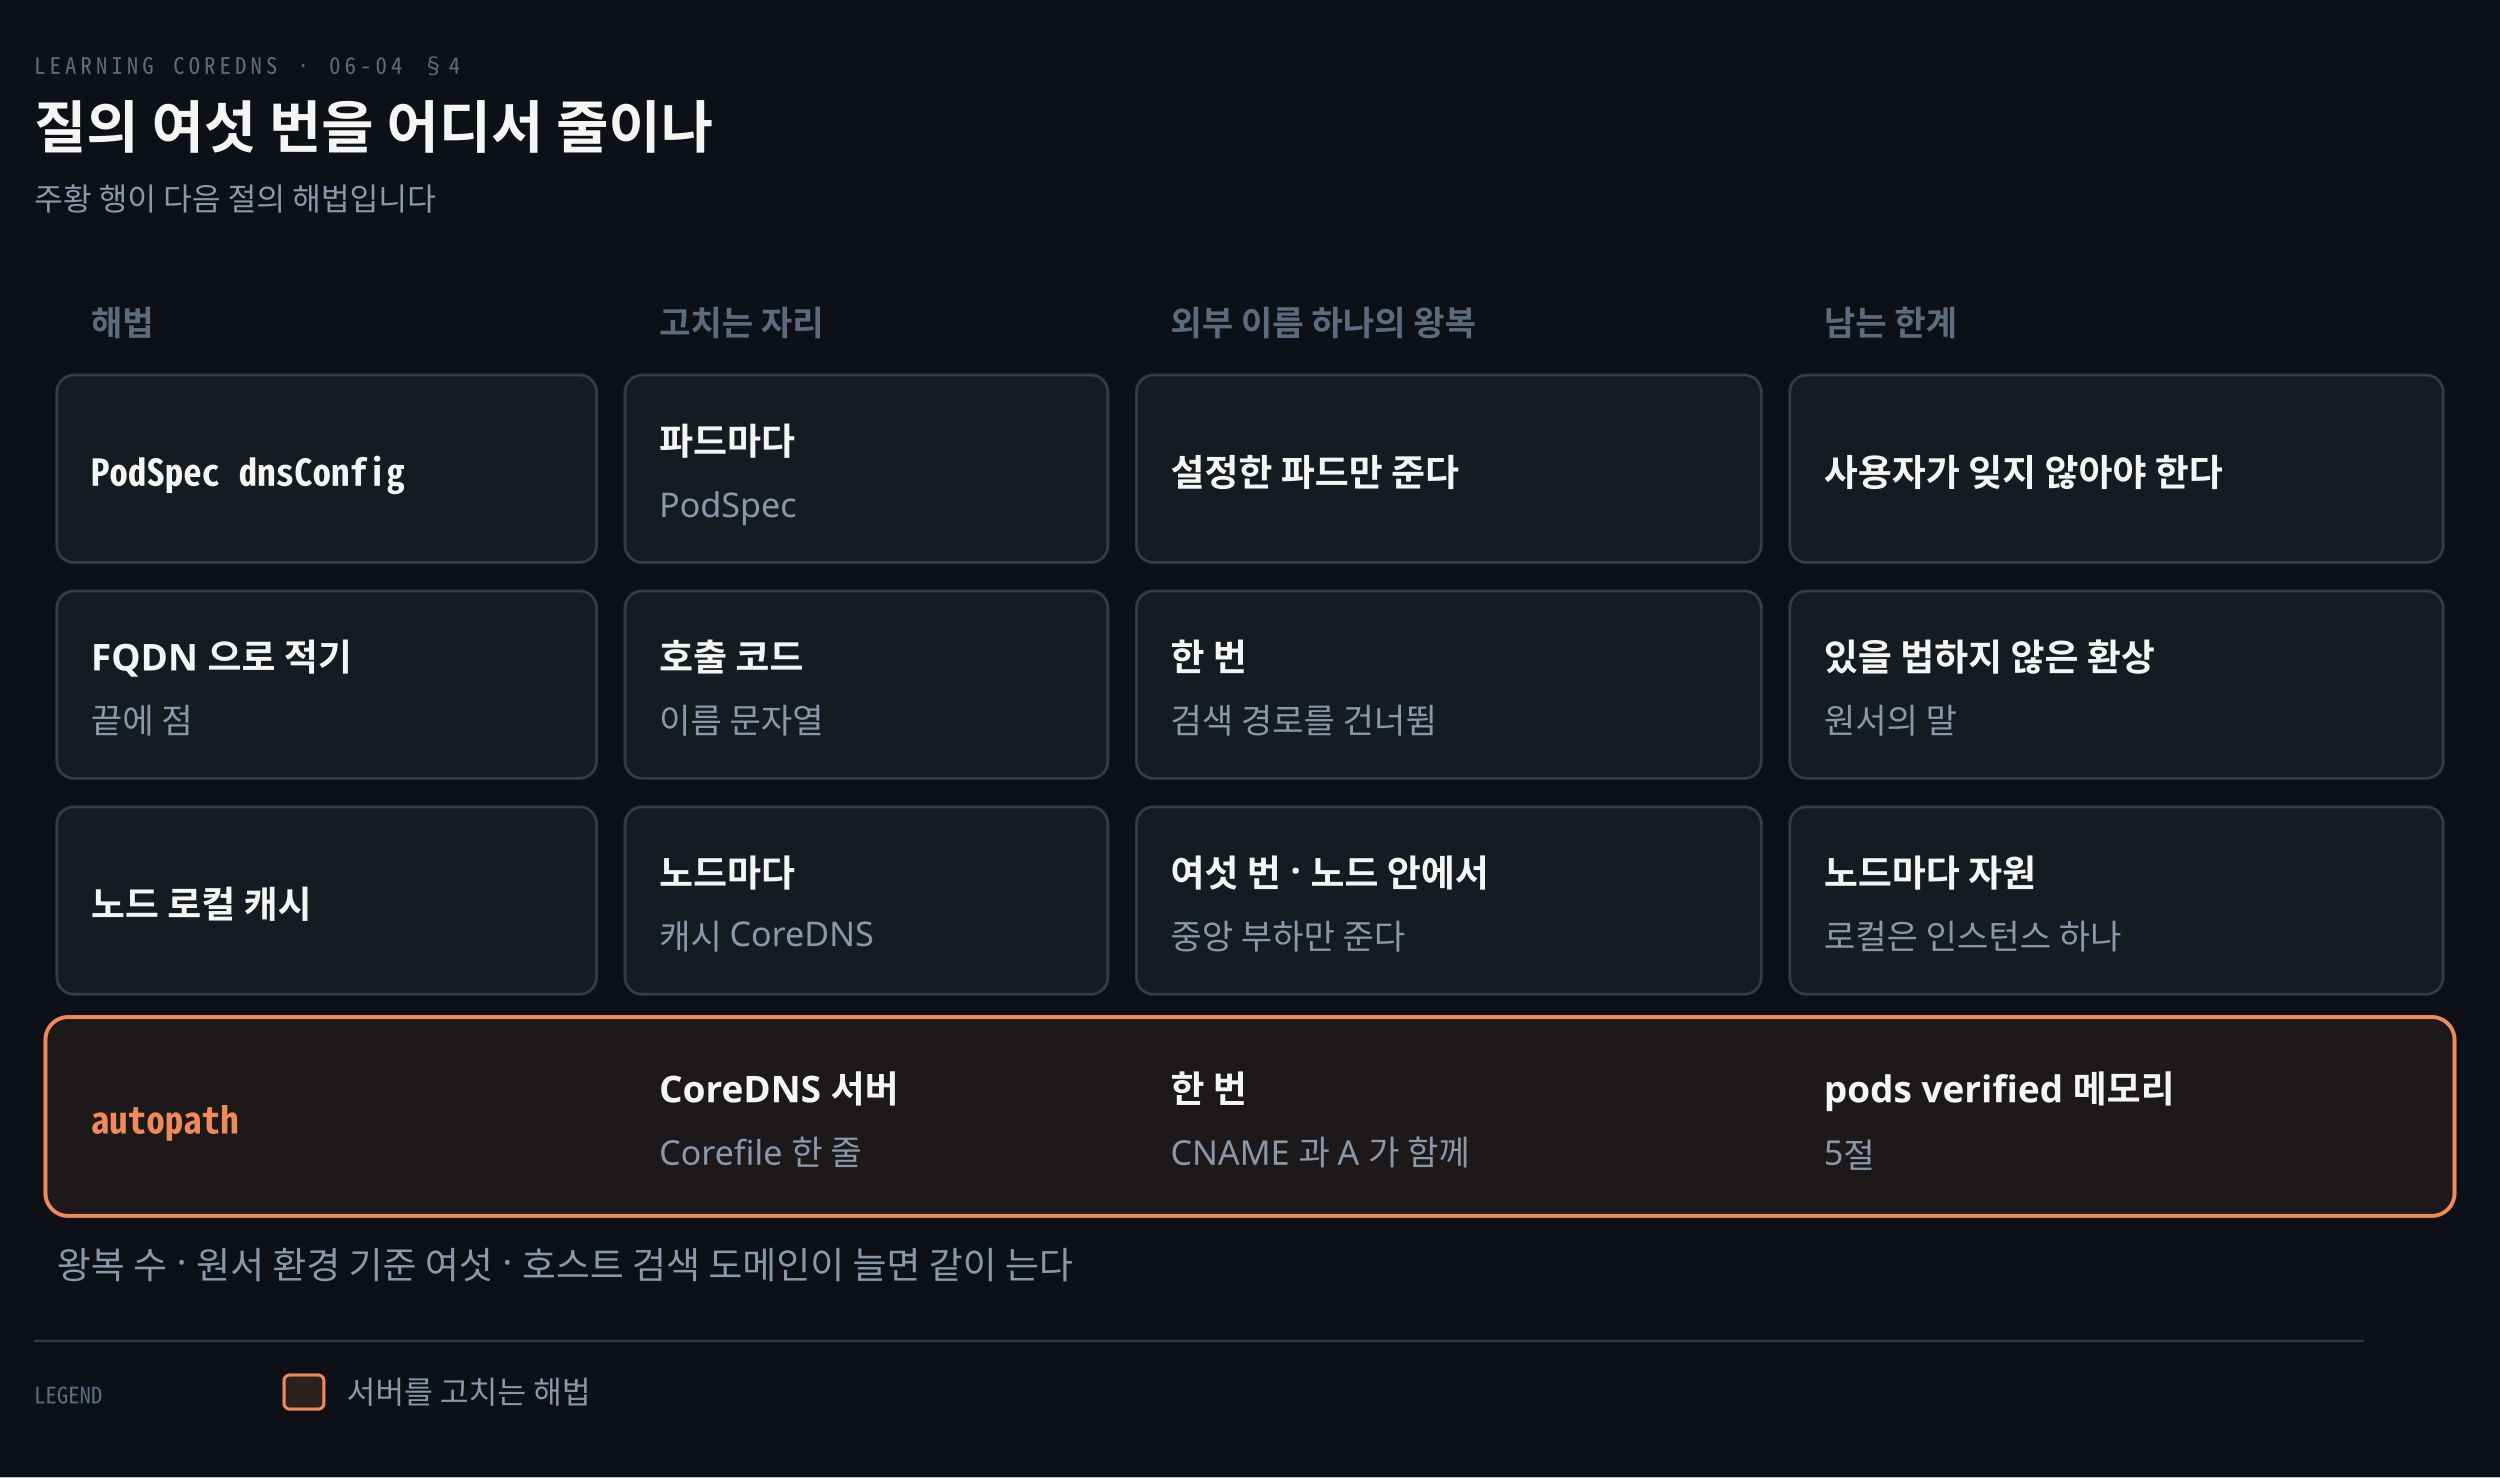
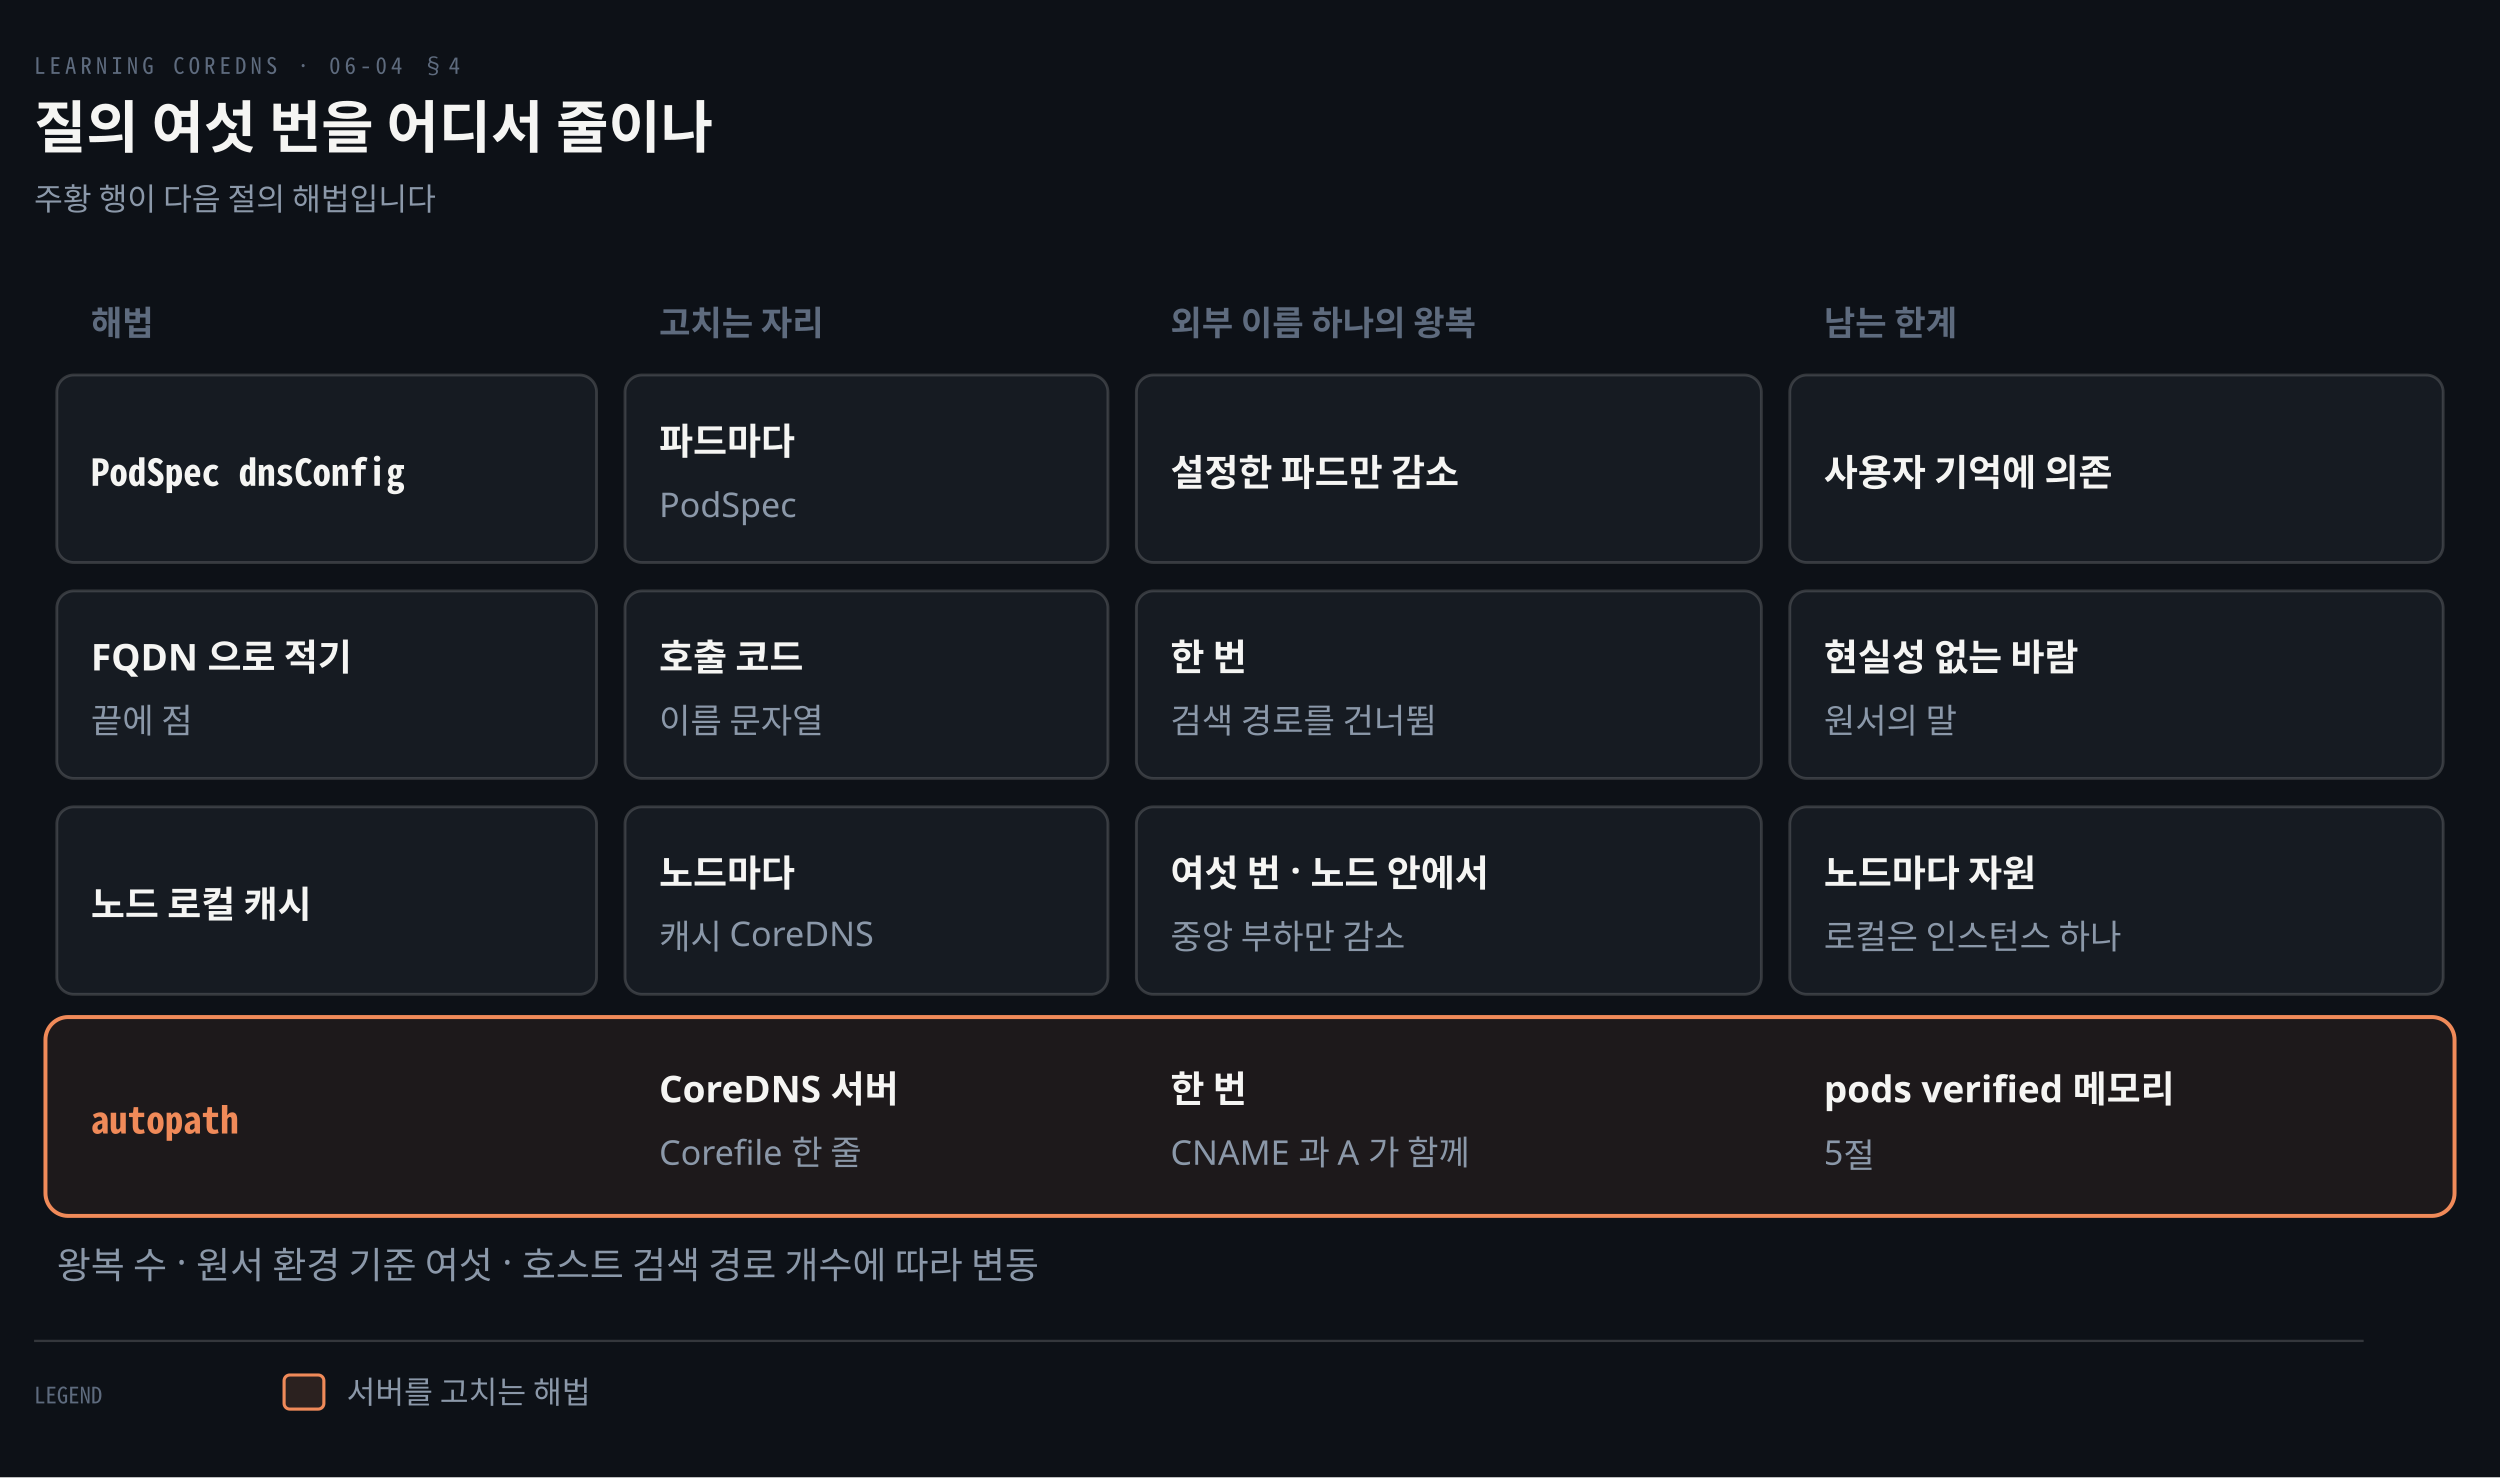
<svg xmlns="http://www.w3.org/2000/svg" viewBox="0 0 880 520" width="100%" role="img" aria-labelledby="dt dd">
  <defs>
    <marker id="ar" viewBox="0 0 8 8" refX="7" refY="4" markerWidth="6.5" markerHeight="6.5" orient="auto">
      <path d="M0 0 L8 4 L0 8 z" fill="#8B98A9" />
    </marker>
    <marker id="ok" viewBox="0 0 8 8" refX="7" refY="4" markerWidth="6.5" markerHeight="6.5" orient="auto">
      <path d="M0 0 L8 4 L0 8 z" fill="#3FB98C" />
    </marker>
    <marker id="warn" viewBox="0 0 8 8" refX="7" refY="4" markerWidth="6.5" markerHeight="6.5" orient="auto">
      <path d="M0 0 L8 4 L0 8 z" fill="#E3B341" />
    </marker>
    <marker id="bad" viewBox="0 0 8 8" refX="7" refY="4" markerWidth="6.5" markerHeight="6.5" orient="auto">
      <path d="M0 0 L8 4 L0 8 z" fill="#F0616D" />
    </marker>
    <marker id="info" viewBox="0 0 8 8" refX="7" refY="4" markerWidth="6.5" markerHeight="6.5" orient="auto">
      <path d="M0 0 L8 4 L0 8 z" fill="#6A95D8" />
    </marker>
    <marker id="acc" viewBox="0 0 8 8" refX="7" refY="4" markerWidth="6.5" markerHeight="6.5" orient="auto">
      <path d="M0 0 L8 4 L0 8 z" fill="#F08A59" />
    </marker>
    <marker id="soft" viewBox="0 0 8 8" refX="7" refY="4" markerWidth="6.5" markerHeight="6.5" orient="auto">
      <path d="M0 0 L8 4 L0 8 z" fill="#5E6B7E" />
    </marker>
  </defs>
  <rect width="880" height="520" fill="#0D1117" />
  <text x="12" y="26" font-family="'Geist Mono','Noto Sans Mono CJK KR',monospace" font-size="8" letter-spacing="0.18em" fill="#5E6B7E">LEARNING COREDNS · 06-04 §4</text>
  <text x="12" y="52" font-family="'Geist','Apple SD Gothic Neo','Noto Sans KR','Malgun Gothic',sans-serif" font-size="20" font-weight="600" fill="#F5F5F3">질의 여섯 번을 어디서 줄이나</text>
  <text x="12" y="74" font-family="'Geist','Apple SD Gothic Neo','Noto Sans KR','Malgun Gothic',sans-serif" font-size="11" fill="#8B98A9">주황 행이 다음 절의 해법입니다</text>
  <text x="32" y="118" text-anchor="start" font-family="'Geist','Apple SD Gothic Neo','Noto Sans KR','Malgun Gothic',sans-serif" font-size="12" font-weight="600" fill="#5E6B7E">해법</text>
  <text x="232" y="118" text-anchor="start" font-family="'Geist','Apple SD Gothic Neo','Noto Sans KR','Malgun Gothic',sans-serif" font-size="12" font-weight="600" fill="#5E6B7E">고치는 자리</text>
  <text x="412" y="118" text-anchor="start" font-family="'Geist','Apple SD Gothic Neo','Noto Sans KR','Malgun Gothic',sans-serif" font-size="12" font-weight="600" fill="#5E6B7E">외부 이름 하나의 왕복</text>
  <text x="642" y="118" text-anchor="start" font-family="'Geist','Apple SD Gothic Neo','Noto Sans KR','Malgun Gothic',sans-serif" font-size="12" font-weight="600" fill="#5E6B7E">남는 한계</text>
  <rect x="20" y="132" width="190" height="66" rx="6" fill="#161B22" stroke="rgba(191,192,192,0.22)" stroke-width="1.0" />
  <text x="32" y="171" text-anchor="start" font-family="'Geist Mono','Noto Sans Mono CJK KR',monospace" font-size="13" font-weight="600" fill="#F5F5F3">PodSpec dnsConfig</text>
  <rect x="220" y="132" width="170" height="66" rx="6" fill="#161B22" stroke="rgba(191,192,192,0.22)" stroke-width="1.0" />
  <text x="232" y="160" text-anchor="start" font-family="'Geist','Apple SD Gothic Neo','Noto Sans KR','Malgun Gothic',sans-serif" font-size="13" font-weight="600" fill="#F5F5F3">파드마다</text>
  <text x="232" y="182" text-anchor="start" font-family="'Geist','Apple SD Gothic Neo','Noto Sans KR','Malgun Gothic',sans-serif" font-size="12" font-weight="400" fill="#8B98A9">PodSpec</text>
  <rect x="400" y="132" width="220" height="66" rx="6" fill="#161B22" stroke="rgba(191,192,192,0.22)" stroke-width="1.0" />
-   <text x="412" y="171" text-anchor="start" font-family="'Geist','Apple SD Gothic Neo','Noto Sans KR','Malgun Gothic',sans-serif" font-size="13" font-weight="600" fill="#F5F5F3">설정한 파드만 준다</text>
+   <text x="412" y="171" text-anchor="start" font-family="'Geist','Apple SD Gothic Neo','Noto Sans KR','Malgun Gothic',sans-serif" font-size="13" font-weight="600" fill="#F5F5F3">설정한 파드만 감소</text>
  <rect x="630" y="132" width="230" height="66" rx="6" fill="#161B22" stroke="rgba(191,192,192,0.22)" stroke-width="1.0" />
-   <text x="642" y="171" text-anchor="start" font-family="'Geist','Apple SD Gothic Neo','Noto Sans KR','Malgun Gothic',sans-serif" font-size="13" font-weight="600" fill="#F5F5F3">사용자가 잊지 않아야 한다</text>
+   <text x="642" y="171" text-anchor="start" font-family="'Geist','Apple SD Gothic Neo','Noto Sans KR','Malgun Gothic',sans-serif" font-size="13" font-weight="600" fill="#F5F5F3">사용자 기억에 의존</text>
  <rect x="20" y="208" width="190" height="66" rx="6" fill="#161B22" stroke="rgba(191,192,192,0.22)" stroke-width="1.0" />
  <text x="32" y="236" text-anchor="start" font-family="'Geist','Apple SD Gothic Neo','Noto Sans KR','Malgun Gothic',sans-serif" font-size="13" font-weight="600" fill="#F5F5F3">FQDN 으로 적기</text>
  <text x="32" y="258" text-anchor="start" font-family="'Geist','Apple SD Gothic Neo','Noto Sans KR','Malgun Gothic',sans-serif" font-size="12" font-weight="400" fill="#8B98A9">끝에 점</text>
  <rect x="220" y="208" width="170" height="66" rx="6" fill="#161B22" stroke="rgba(191,192,192,0.22)" stroke-width="1.0" />
  <text x="232" y="236" text-anchor="start" font-family="'Geist','Apple SD Gothic Neo','Noto Sans KR','Malgun Gothic',sans-serif" font-size="13" font-weight="600" fill="#F5F5F3">호출 코드</text>
  <text x="232" y="258" text-anchor="start" font-family="'Geist','Apple SD Gothic Neo','Noto Sans KR','Malgun Gothic',sans-serif" font-size="12" font-weight="400" fill="#8B98A9">이름 문자열</text>
  <rect x="400" y="208" width="220" height="66" rx="6" fill="#161B22" stroke="rgba(191,192,192,0.22)" stroke-width="1.0" />
  <text x="412" y="236" text-anchor="start" font-family="'Geist','Apple SD Gothic Neo','Noto Sans KR','Malgun Gothic',sans-serif" font-size="13" font-weight="600" fill="#F5F5F3">한 번</text>
  <text x="412" y="258" text-anchor="start" font-family="'Geist','Apple SD Gothic Neo','Noto Sans KR','Malgun Gothic',sans-serif" font-size="12" font-weight="400" fill="#8B98A9">검색 경로를 건너뜀</text>
  <rect x="630" y="208" width="230" height="66" rx="6" fill="#161B22" stroke="rgba(191,192,192,0.22)" stroke-width="1.0" />
-   <text x="642" y="236" text-anchor="start" font-family="'Geist','Apple SD Gothic Neo','Noto Sans KR','Malgun Gothic',sans-serif" font-size="13" font-weight="600" fill="#F5F5F3">있을 법하지 않은 환상</text>
+   <text x="642" y="236" text-anchor="start" font-family="'Geist','Apple SD Gothic Neo','Noto Sans KR','Malgun Gothic',sans-serif" font-size="13" font-weight="600" fill="#F5F5F3">현실성 없는 바람</text>
  <text x="642" y="258" text-anchor="start" font-family="'Geist','Apple SD Gothic Neo','Noto Sans KR','Malgun Gothic',sans-serif" font-size="12" font-weight="400" fill="#8B98A9">원서의 말</text>
  <rect x="20" y="284" width="190" height="66" rx="6" fill="#161B22" stroke="rgba(191,192,192,0.22)" stroke-width="1.0" />
  <text x="32" y="323" text-anchor="start" font-family="'Geist','Apple SD Gothic Neo','Noto Sans KR','Malgun Gothic',sans-serif" font-size="13" font-weight="600" fill="#F5F5F3">노드 로컬 캐시</text>
  <rect x="220" y="284" width="170" height="66" rx="6" fill="#161B22" stroke="rgba(191,192,192,0.22)" stroke-width="1.0" />
  <text x="232" y="312" text-anchor="start" font-family="'Geist','Apple SD Gothic Neo','Noto Sans KR','Malgun Gothic',sans-serif" font-size="13" font-weight="600" fill="#F5F5F3">노드마다</text>
  <text x="232" y="334" text-anchor="start" font-family="'Geist','Apple SD Gothic Neo','Noto Sans KR','Malgun Gothic',sans-serif" font-size="12" font-weight="400" fill="#8B98A9">캐시 CoreDNS</text>
  <rect x="400" y="284" width="220" height="66" rx="6" fill="#161B22" stroke="rgba(191,192,192,0.22)" stroke-width="1.0" />
  <text x="412" y="312" text-anchor="start" font-family="'Geist','Apple SD Gothic Neo','Noto Sans KR','Malgun Gothic',sans-serif" font-size="13" font-weight="600" fill="#F5F5F3">여섯 번 · 노드 안에서</text>
-   <text x="412" y="334" text-anchor="start" font-family="'Geist','Apple SD Gothic Neo','Noto Sans KR','Malgun Gothic',sans-serif" font-size="12" font-weight="400" fill="#8B98A9">중앙 부하만 준다</text>
+   <text x="412" y="334" text-anchor="start" font-family="'Geist','Apple SD Gothic Neo','Noto Sans KR','Malgun Gothic',sans-serif" font-size="12" font-weight="400" fill="#8B98A9">중앙 부하만 감소</text>
  <rect x="630" y="284" width="230" height="66" rx="6" fill="#161B22" stroke="rgba(191,192,192,0.22)" stroke-width="1.0" />
  <text x="642" y="312" text-anchor="start" font-family="'Geist','Apple SD Gothic Neo','Noto Sans KR','Malgun Gothic',sans-serif" font-size="13" font-weight="600" fill="#F5F5F3">노드마다 자원</text>
  <text x="642" y="334" text-anchor="start" font-family="'Geist','Apple SD Gothic Neo','Noto Sans KR','Malgun Gothic',sans-serif" font-size="12" font-weight="400" fill="#8B98A9">로컬은 인스턴스 하나</text>
  <rect x="16" y="358" width="848" height="70" rx="8" fill="#F08A5912" stroke="#F08A59" stroke-width="1.4" />
  <text x="32" y="399" text-anchor="start" font-family="'Geist Mono','Noto Sans Mono CJK KR',monospace" font-size="13" font-weight="600" fill="#F08A59">autopath</text>
  <text x="232" y="388" text-anchor="start" font-family="'Geist','Apple SD Gothic Neo','Noto Sans KR','Malgun Gothic',sans-serif" font-size="13" font-weight="600" fill="#F5F5F3">CoreDNS 서버</text>
  <text x="232" y="410" text-anchor="start" font-family="'Geist','Apple SD Gothic Neo','Noto Sans KR','Malgun Gothic',sans-serif" font-size="12" font-weight="400" fill="#8B98A9">Corefile 한 줄</text>
  <text x="412" y="388" text-anchor="start" font-family="'Geist','Apple SD Gothic Neo','Noto Sans KR','Malgun Gothic',sans-serif" font-size="13" font-weight="600" fill="#F5F5F3">한 번</text>
  <text x="412" y="410" text-anchor="start" font-family="'Geist','Apple SD Gothic Neo','Noto Sans KR','Malgun Gothic',sans-serif" font-size="12" font-weight="400" fill="#8B98A9">CNAME 과 A 가 함께</text>
  <text x="642" y="388" text-anchor="start" font-family="'Geist','Apple SD Gothic Neo','Noto Sans KR','Malgun Gothic',sans-serif" font-size="13" font-weight="600" fill="#F5F5F3">pods verified 메모리</text>
  <text x="642" y="410" text-anchor="start" font-family="'Geist','Apple SD Gothic Neo','Noto Sans KR','Malgun Gothic',sans-serif" font-size="12" font-weight="400" fill="#8B98A9">5절</text>
-   <text x="20" y="450" text-anchor="start" font-family="'Geist','Apple SD Gothic Neo','Noto Sans KR','Malgun Gothic',sans-serif" font-size="13" font-weight="400" fill="#8B98A9">왕복 수 · 원서 환경 기준 여섯 · 호스트 검색 도메인이 늘면 같이 는다</text>
+   <text x="20" y="450" text-anchor="start" font-family="'Geist','Apple SD Gothic Neo','Noto Sans KR','Malgun Gothic',sans-serif" font-size="13" font-weight="400" fill="#8B98A9">왕복 수 · 원서 환경 기준 여섯 · 호스트 검색 경로 개수에 따라 변동</text>
  <line x1="12" y1="472" x2="832" y2="472" stroke="rgba(191,192,192,0.22)" stroke-width="0.8" />
  <text x="12" y="494" text-anchor="start" font-family="'Geist Mono','Noto Sans Mono CJK KR',monospace" font-size="8" font-weight="400" fill="#5E6B7E">LEGEND</text>
  <rect x="100" y="484" width="14" height="12" rx="2" fill="#F08A5922" stroke="#F08A59" stroke-width="1.1" />
  <text x="122" y="494" text-anchor="start" font-family="'Geist','Apple SD Gothic Neo','Noto Sans KR','Malgun Gothic',sans-serif" font-size="11" font-weight="400" fill="#8B98A9">서버를 고치는 해법</text>
</svg>
